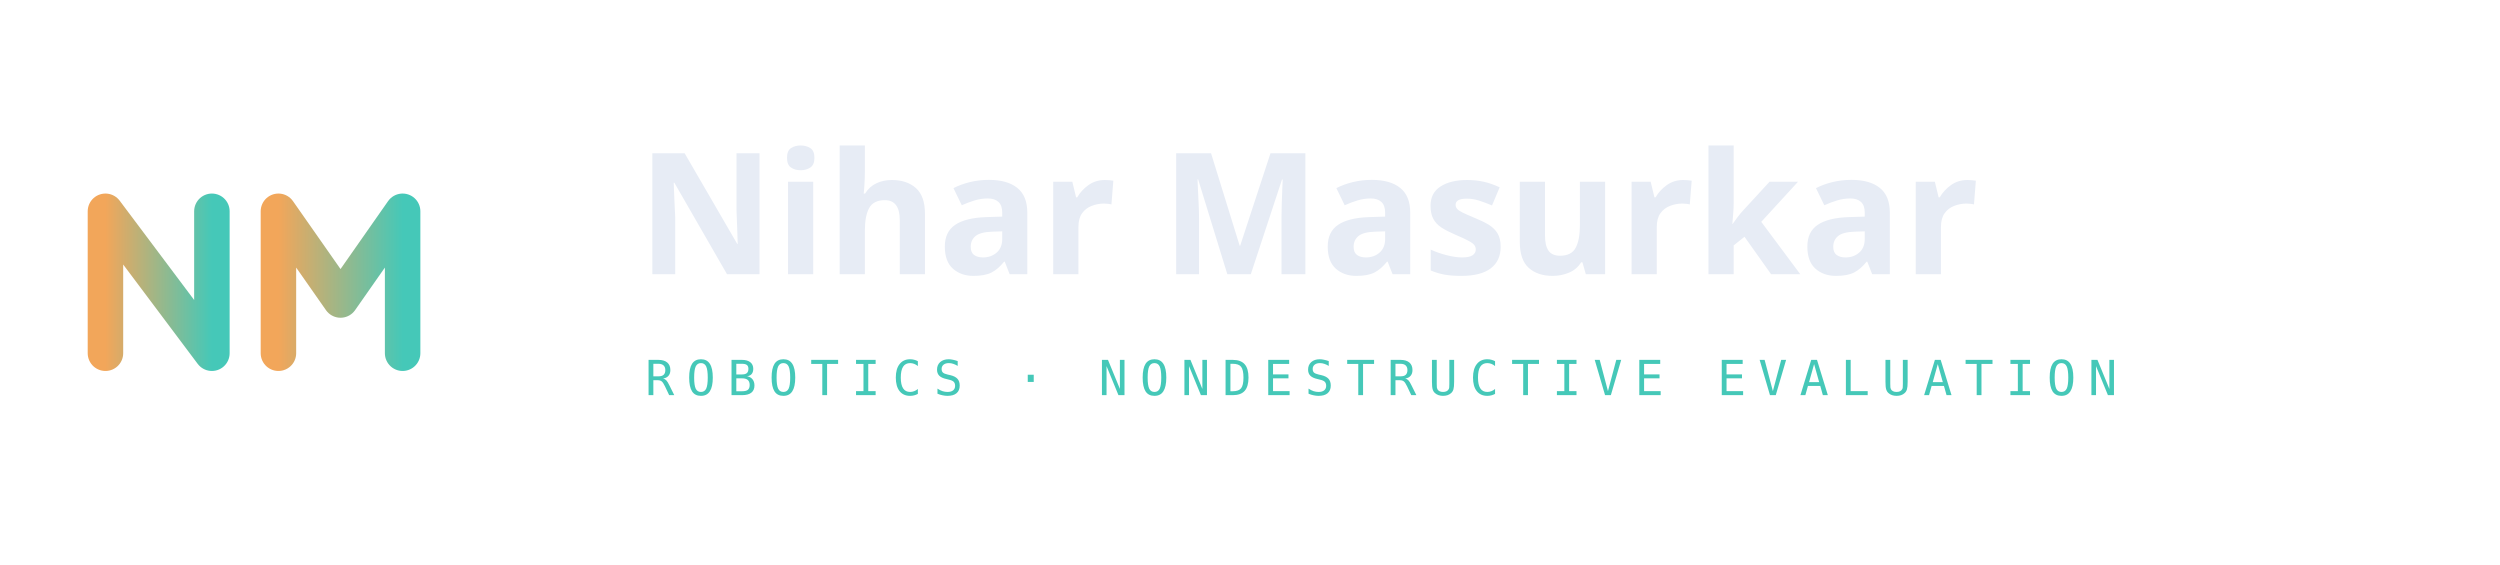
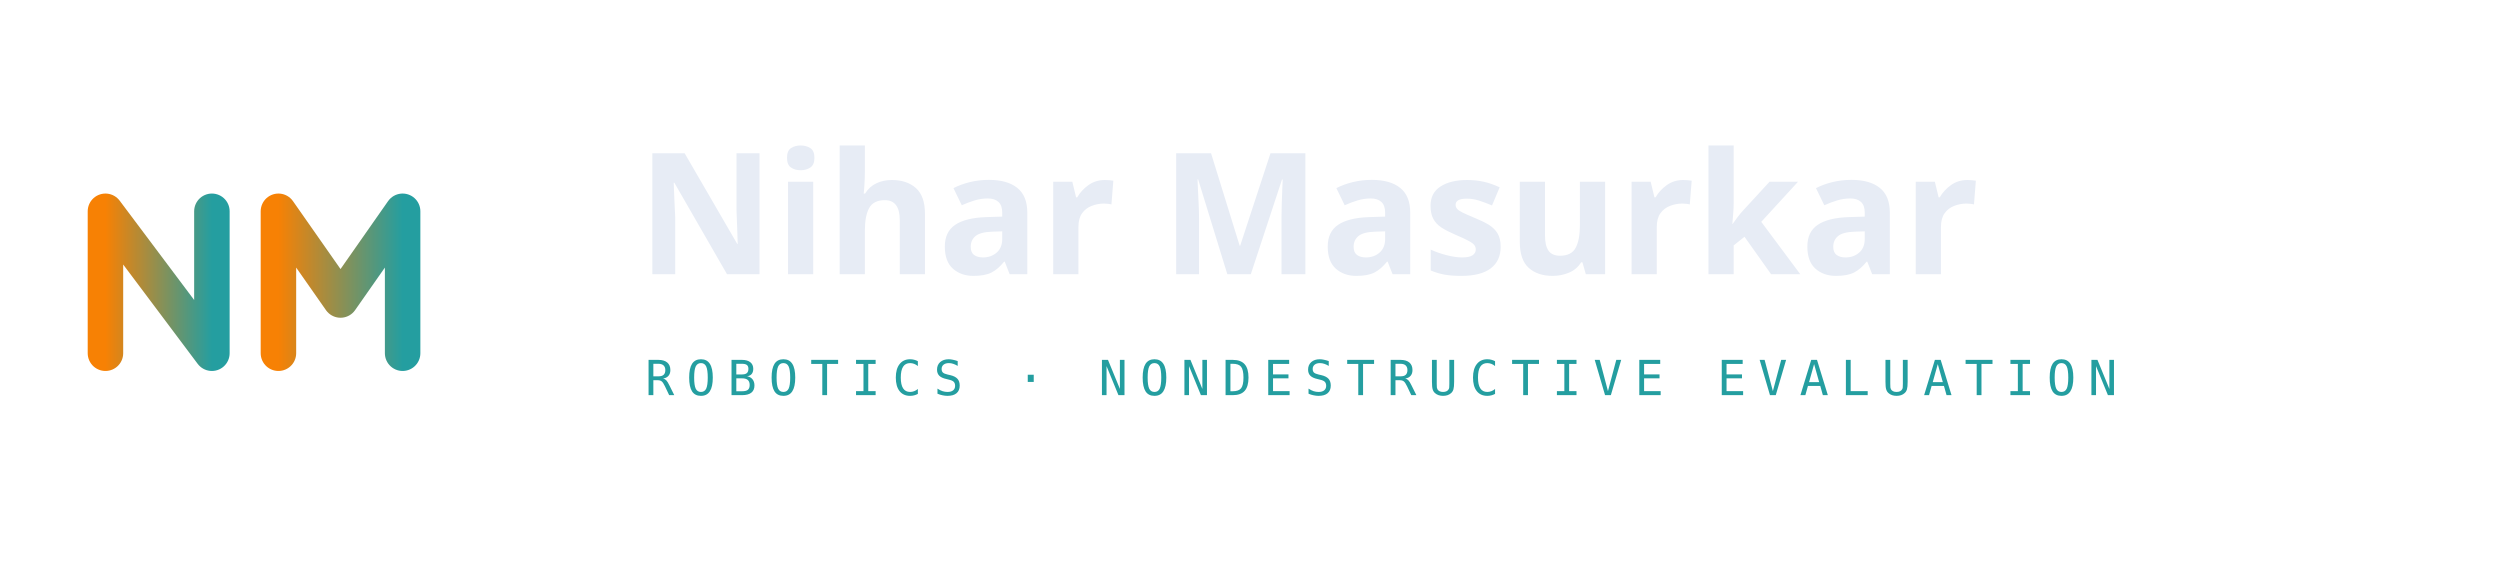
<svg xmlns="http://www.w3.org/2000/svg" viewBox="0 0 620 140" role="img" aria-label="Nihar Masurkar — Robotics and Nondestructive Evaluation">
  <defs>
    <linearGradient id="nmw" x1="0" y1="0" x2="1" y2="0">
-       <stop offset="0" stop-color="#F2A65A" />
-       <stop offset="1" stop-color="#45C8B8" />
+       <stop offset="0" stop-color="#F78104" />
+       <stop offset="1" stop-color="#249EA0" />
    </linearGradient>
    <style>
      .word { font-family:'Space Grotesk', sans-serif; font-weight:600; fill:#E7ECF5; }
-       .sub  { font-family:'IBM Plex Mono', monospace; font-weight:500; fill:#45C8B8; letter-spacing:3px; }
+       .sub  { font-family:'IBM Plex Mono', monospace; font-weight:500; fill:#249EA0; letter-spacing:3px; }
    </style>
  </defs>
  <g transform="translate(8,15) scale(0.55)" fill="none" stroke="url(#nmw)" stroke-width="16" stroke-linecap="round" stroke-linejoin="round">
    <path d="M33 132 L33 68 L81 132 L81 68" />
    <path d="M111 132 L111 68 L139 108 L167 68 L167 132" />
  </g>
  <line x1="135" y1="34" x2="135" y2="106" stroke="rgba(255,255,255,0.14)" stroke-width="1" />
  <text class="word" x="158" y="68" font-size="42">Nihar Masurkar</text>
  <text class="sub" x="160" y="98" font-size="12">ROBOTICS · NONDESTRUCTIVE EVALUATION</text>
</svg>
